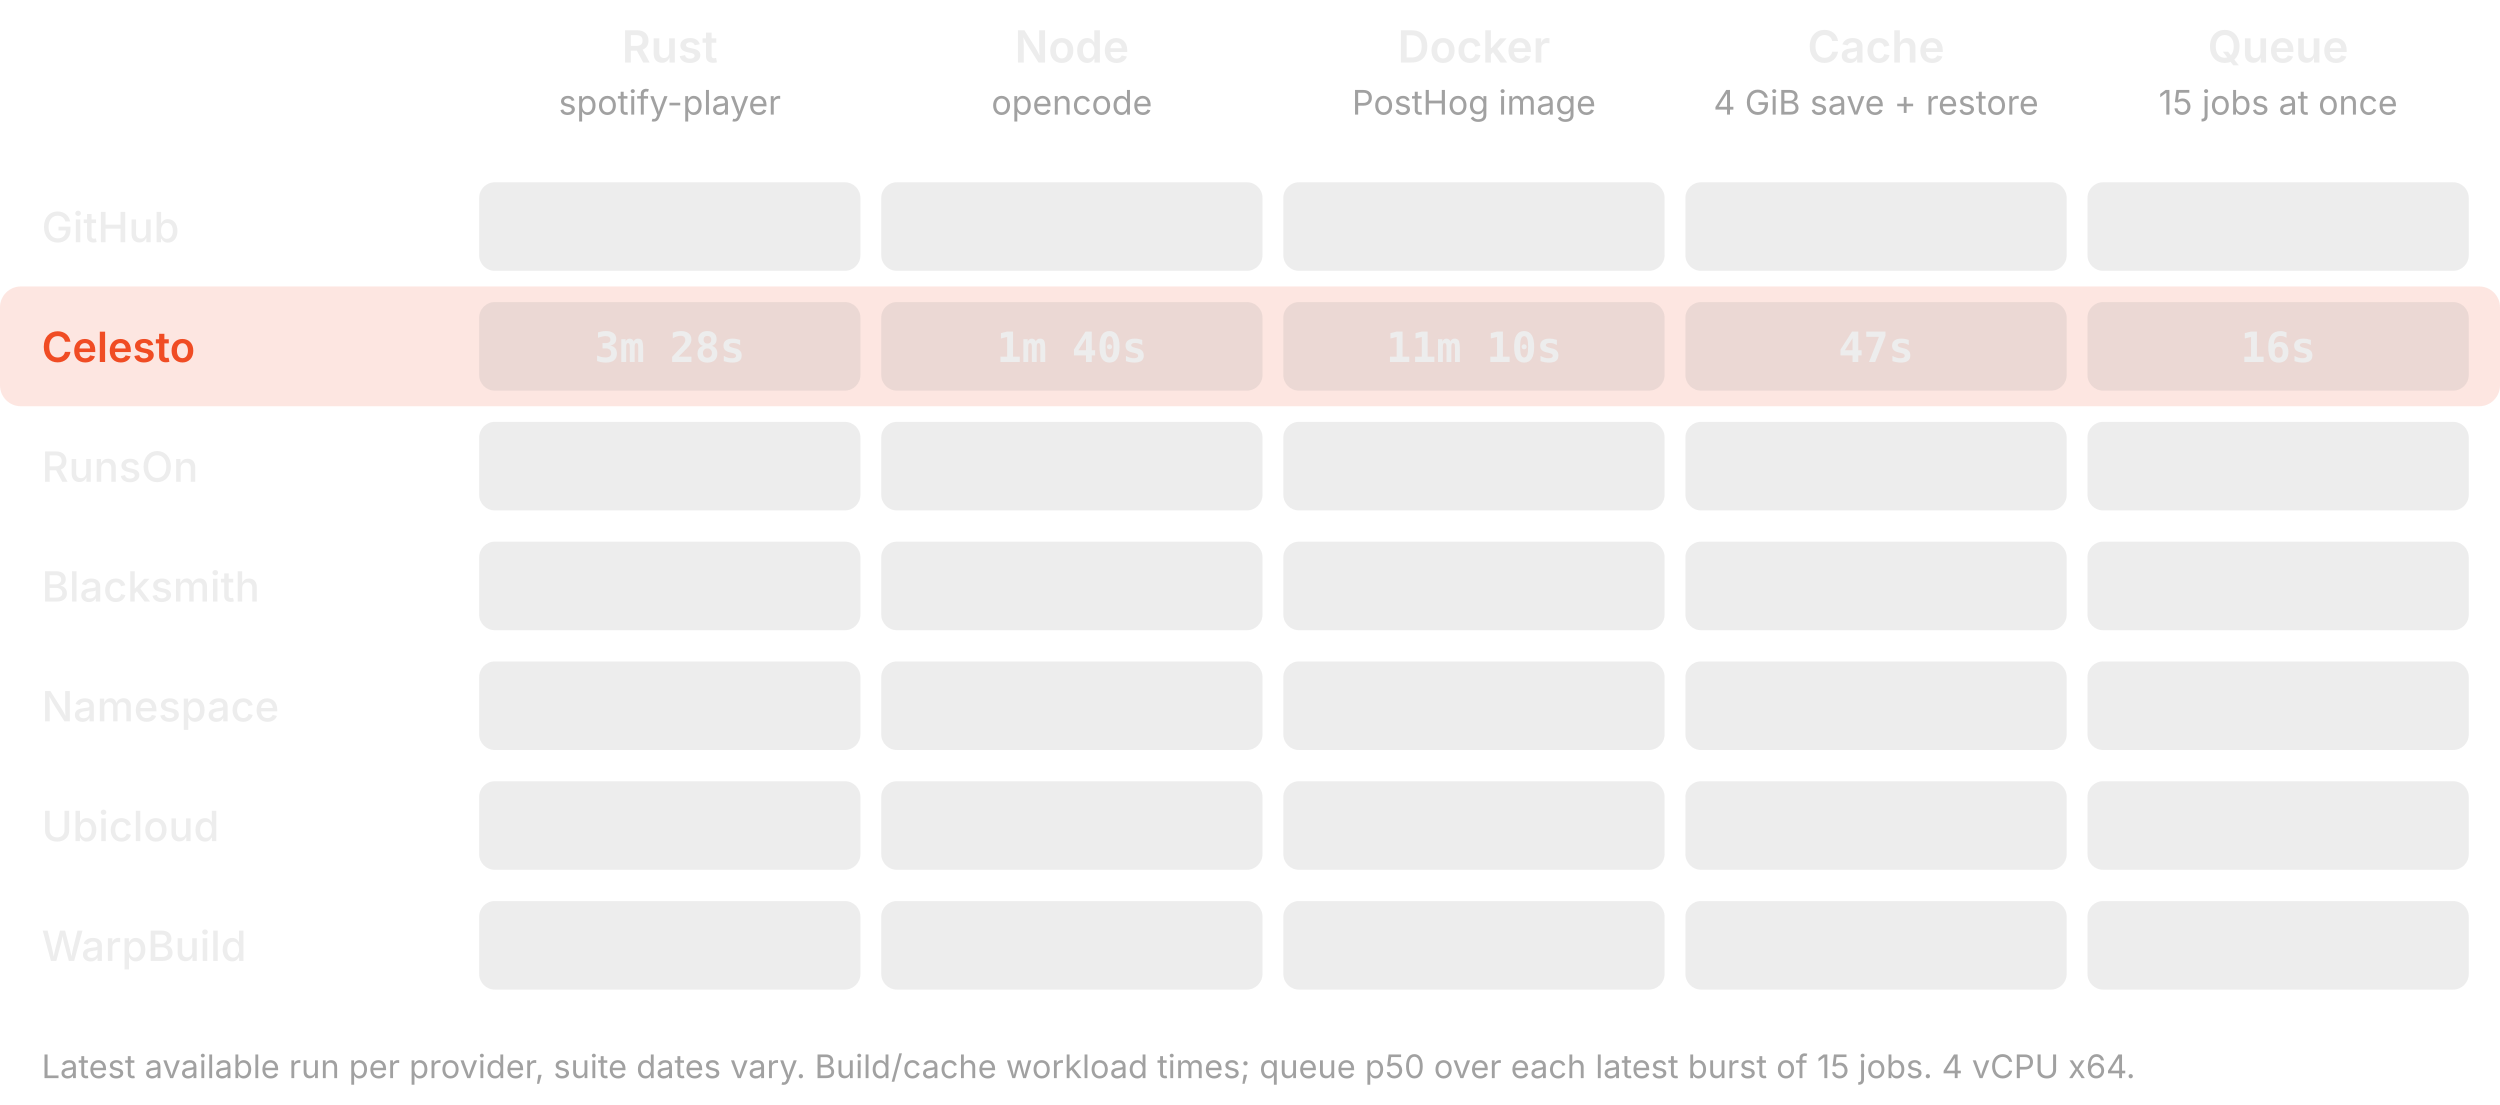
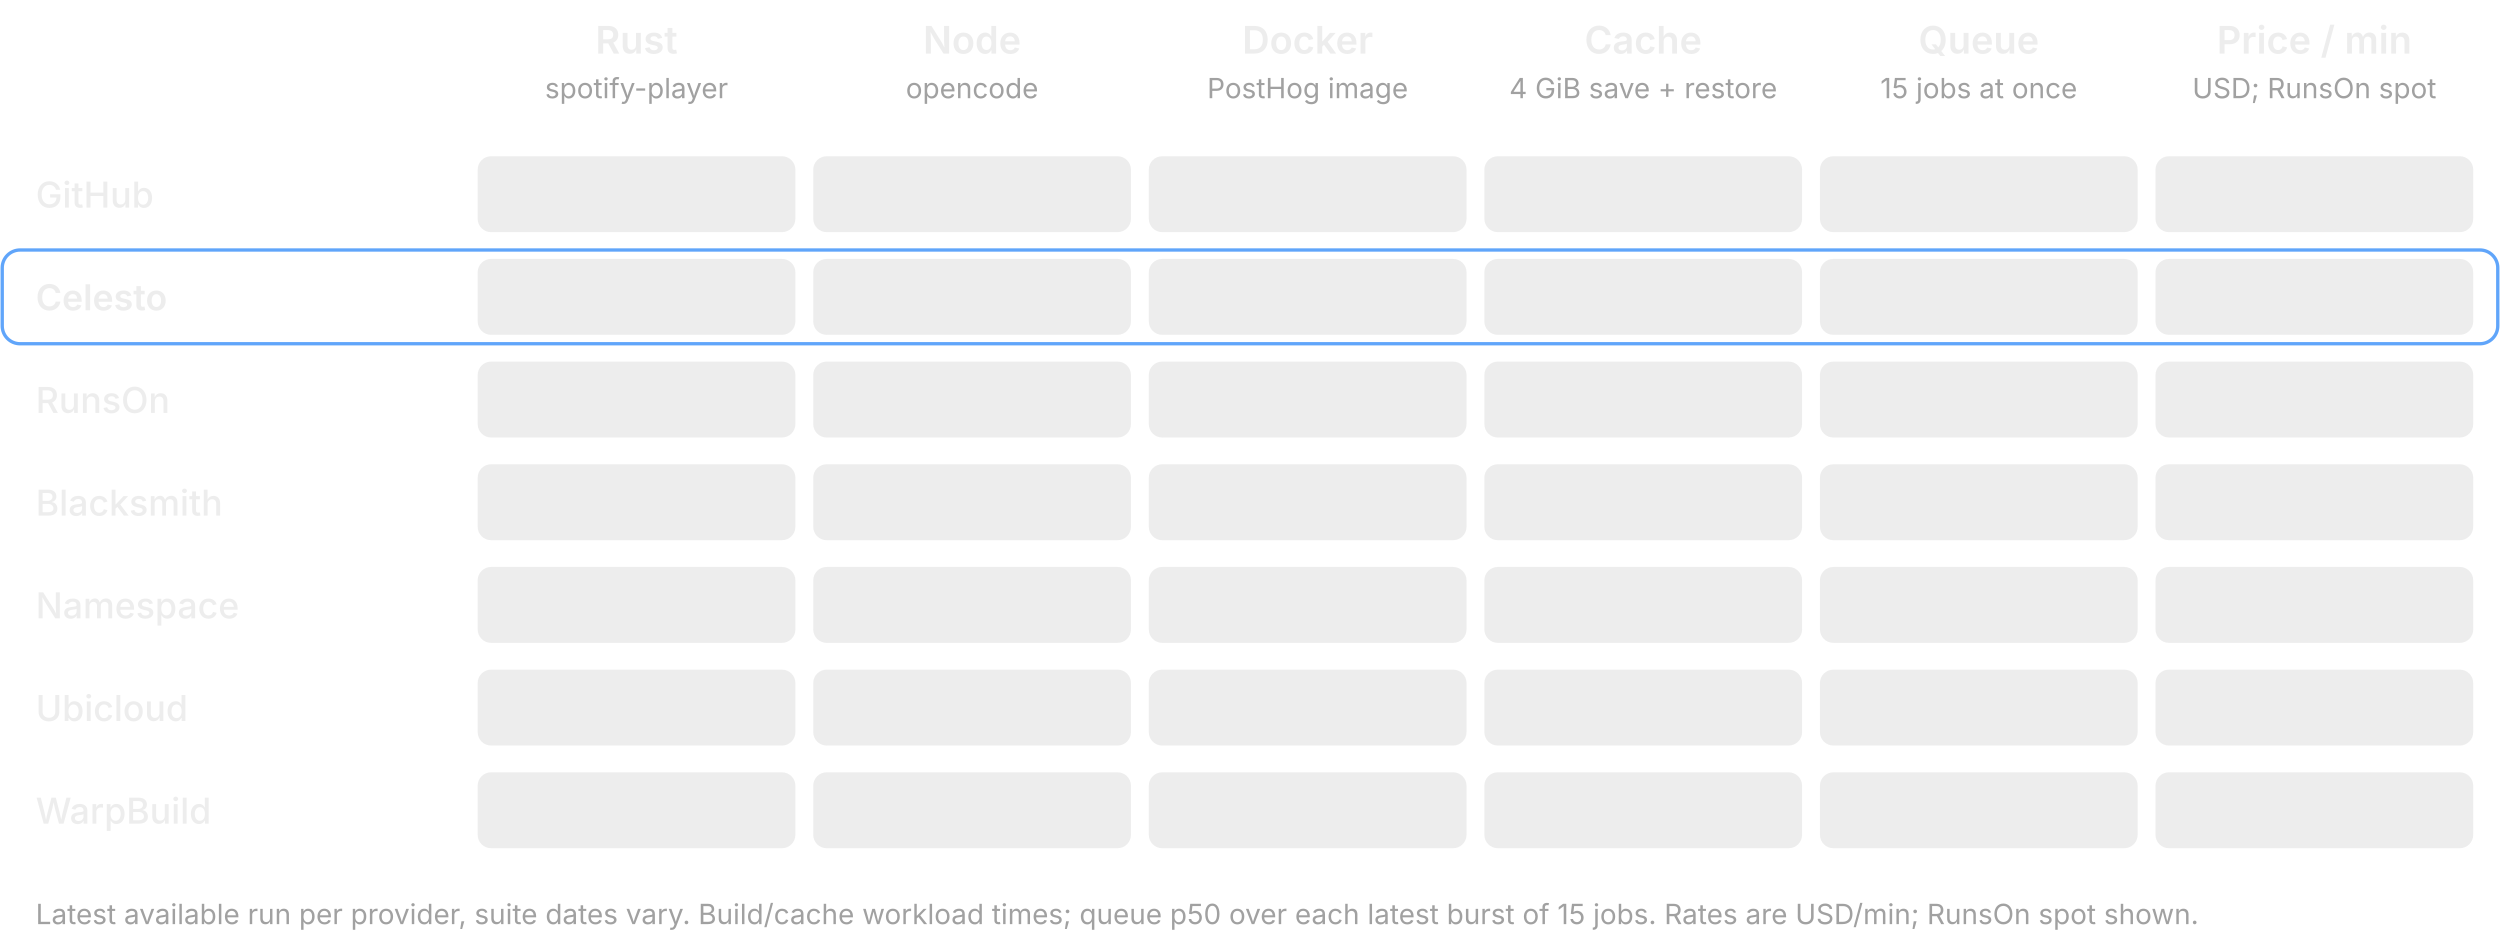
- <svg xmlns="http://www.w3.org/2000/svg" viewBox="0 0 960 424" font-family="Geist,Inter,-apple-system,BlinkMacSystemFont,Segoe UI,sans-serif">
-   <style>.t{fill:#ededed}.m{fill:#a1a1a1}.hl{fill:#F04C24;fill-opacity:.14}.n{fill:#8f8f8f;fill-opacity:.16}</style>
-   <text x="257.2" y="24" text-anchor="middle" font-size="17" font-weight="600" class="t">Rust</text>
-   <text x="257.2" y="44" text-anchor="middle" font-size="13" class="m">spotify-player</text>
-   <text x="411.6" y="24" text-anchor="middle" font-size="17" font-weight="600" class="t">Node</text>
-   <text x="411.6" y="44" text-anchor="middle" font-size="13" class="m">opencode</text>
-   <text x="566" y="24" text-anchor="middle" font-size="17" font-weight="600" class="t">Docker</text>
-   <text x="566" y="44" text-anchor="middle" font-size="13" class="m">PostHog image</text>
-   <text x="720.4" y="24" text-anchor="middle" font-size="17" font-weight="600" class="t">Cache</text>
-   <text x="720.4" y="44" text-anchor="middle" font-size="13" class="m">4 GiB save + restore</text>
-   <text x="874.8" y="24" text-anchor="middle" font-size="17" font-weight="600" class="t">Queue</text>
-   <text x="874.8" y="44" text-anchor="middle" font-size="13" class="m">15 jobs at once</text>
+ <svg xmlns="http://www.w3.org/2000/svg" viewBox="0 0 1120 424" font-family="Geist,Inter,-apple-system,BlinkMacSystemFont,Segoe UI,sans-serif">
+   <style>.t{fill:#ededed}.m{fill:#a1a1a1}.n{fill:#8f8f8f;fill-opacity:.16}</style>
+   <text x="285.167" y="24" text-anchor="middle" font-size="17" font-weight="600" class="t">Rust</text>
+   <text x="285.167" y="44" text-anchor="middle" font-size="12.5" class="m">spotify-player</text>
+   <text x="435.5" y="24" text-anchor="middle" font-size="17" font-weight="600" class="t">Node</text>
+   <text x="435.5" y="44" text-anchor="middle" font-size="12.5" class="m">opencode</text>
+   <text x="585.833" y="24" text-anchor="middle" font-size="17" font-weight="600" class="t">Docker</text>
+   <text x="585.833" y="44" text-anchor="middle" font-size="12.5" class="m">PostHog image</text>
+   <text x="736.167" y="24" text-anchor="middle" font-size="17" font-weight="600" class="t">Cache</text>
+   <text x="736.167" y="44" text-anchor="middle" font-size="12.5" class="m">4 GiB save + restore</text>
+   <text x="886.5" y="24" text-anchor="middle" font-size="17" font-weight="600" class="t">Queue</text>
+   <text x="886.5" y="44" text-anchor="middle" font-size="12.5" class="m">15 jobs at once</text>
+   <text x="1036.833" y="24" text-anchor="middle" font-size="17" font-weight="600" class="t">Price / min</text>
+   <text x="1036.833" y="44" text-anchor="middle" font-size="12.5" class="m">USD; RunsOn spot</text>
  <text x="16" y="93" font-size="16" font-weight="500" class="t">GitHub</text>
-   <rect x="184" y="70" width="146.4" height="34" rx="6" class="n" />
-   <text x="257.2" y="93" text-anchor="middle" font-size="16" font-weight="400" font-family="Geist Mono,SFMono-Regular,Menlo,Consolas,monospace" class="t">3m 35s</text>
-   <rect x="338.4" y="70" width="146.4" height="34" rx="6" class="n" />
-   <text x="411.6" y="93" text-anchor="middle" font-size="16" font-weight="400" font-family="Geist Mono,SFMono-Regular,Menlo,Consolas,monospace" class="t">1m 38s</text>
-   <rect x="492.8" y="70" width="146.4" height="34" rx="6" class="n" />
-   <text x="566" y="93" text-anchor="middle" font-size="16" font-weight="400" font-family="Geist Mono,SFMono-Regular,Menlo,Consolas,monospace" class="t">12m 59s</text>
-   <rect x="647.2" y="70" width="146.4" height="34" rx="6" class="n" />
-   <text x="720.4" y="93" text-anchor="middle" font-size="16" font-weight="400" font-family="Geist Mono,SFMono-Regular,Menlo,Consolas,monospace" class="t">1m 20s</text>
-   <rect x="801.6" y="70" width="146.4" height="34" rx="6" class="n" />
-   <text x="874.8" y="93" text-anchor="middle" font-size="16" font-weight="400" font-family="Geist Mono,SFMono-Regular,Menlo,Consolas,monospace" class="t">3s</text>
-   <rect x="0" y="110" width="960" height="46" rx="8" class="hl" />
-   <text x="16" y="139" font-size="16" font-weight="600" fill="#F04C24">Celesto</text>
-   <rect x="184" y="116" width="146.4" height="34" rx="6" class="n" />
-   <text x="257.2" y="139" text-anchor="middle" font-size="16" font-weight="600" font-family="Geist Mono,SFMono-Regular,Menlo,Consolas,monospace" class="t">3m 28s</text>
-   <rect x="338.4" y="116" width="146.4" height="34" rx="6" class="n" />
-   <text x="411.6" y="139" text-anchor="middle" font-size="16" font-weight="600" font-family="Geist Mono,SFMono-Regular,Menlo,Consolas,monospace" class="t">1m 40s</text>
-   <rect x="492.8" y="116" width="146.4" height="34" rx="6" class="n" />
-   <text x="566" y="139" text-anchor="middle" font-size="16" font-weight="600" font-family="Geist Mono,SFMono-Regular,Menlo,Consolas,monospace" class="t">11m 10s</text>
-   <rect x="647.2" y="116" width="146.4" height="34" rx="6" class="n" />
-   <text x="720.4" y="139" text-anchor="middle" font-size="16" font-weight="600" font-family="Geist Mono,SFMono-Regular,Menlo,Consolas,monospace" class="t">47s</text>
-   <rect x="801.6" y="116" width="146.4" height="34" rx="6" class="n" />
-   <text x="874.8" y="139" text-anchor="middle" font-size="16" font-weight="600" font-family="Geist Mono,SFMono-Regular,Menlo,Consolas,monospace" class="t">16s</text>
+   <rect x="214" y="70" width="142.333" height="34" rx="6" class="n" />
+   <text x="285.167" y="93" text-anchor="middle" font-size="16" font-weight="400" font-family="Geist Mono,SFMono-Regular,Menlo,Consolas,monospace" class="t">3m 35s</text>
+   <rect x="364.333" y="70" width="142.333" height="34" rx="6" class="n" />
+   <text x="435.5" y="93" text-anchor="middle" font-size="16" font-weight="400" font-family="Geist Mono,SFMono-Regular,Menlo,Consolas,monospace" class="t">1m 38s</text>
+   <rect x="514.667" y="70" width="142.333" height="34" rx="6" class="n" />
+   <text x="585.833" y="93" text-anchor="middle" font-size="16" font-weight="400" font-family="Geist Mono,SFMono-Regular,Menlo,Consolas,monospace" class="t">12m 59s</text>
+   <rect x="665" y="70" width="142.333" height="34" rx="6" class="n" />
+   <text x="736.167" y="93" text-anchor="middle" font-size="16" font-weight="400" font-family="Geist Mono,SFMono-Regular,Menlo,Consolas,monospace" class="t">1m 20s</text>
+   <rect x="815.333" y="70" width="142.333" height="34" rx="6" class="n" />
+   <text x="886.5" y="93" text-anchor="middle" font-size="16" font-weight="400" font-family="Geist Mono,SFMono-Regular,Menlo,Consolas,monospace" class="t">3s</text>
+   <rect x="965.667" y="70" width="142.333" height="34" rx="6" class="n" />
+   <text x="1036.833" y="93" text-anchor="middle" font-size="13.5" font-weight="400" font-family="Geist Mono,SFMono-Regular,Menlo,Consolas,monospace" class="t">$0.0120</text>
+   <rect x="1" y="112" width="1118" height="42" rx="8" fill="none" stroke="#60A5FA" stroke-width="1.5" />
+   <text x="16" y="139" font-size="16" font-weight="600" class="t">Celesto</text>
+   <rect x="214" y="116" width="142.333" height="34" rx="6" class="n" />
+   <text x="285.167" y="139" text-anchor="middle" font-size="16" font-weight="600" font-family="Geist Mono,SFMono-Regular,Menlo,Consolas,monospace" class="t">3m 28s</text>
+   <rect x="364.333" y="116" width="142.333" height="34" rx="6" class="n" />
+   <text x="435.5" y="139" text-anchor="middle" font-size="16" font-weight="600" font-family="Geist Mono,SFMono-Regular,Menlo,Consolas,monospace" class="t">1m 40s</text>
+   <rect x="514.667" y="116" width="142.333" height="34" rx="6" class="n" />
+   <text x="585.833" y="139" text-anchor="middle" font-size="16" font-weight="600" font-family="Geist Mono,SFMono-Regular,Menlo,Consolas,monospace" class="t">11m 10s</text>
+   <rect x="665" y="116" width="142.333" height="34" rx="6" class="n" />
+   <text x="736.167" y="139" text-anchor="middle" font-size="16" font-weight="600" font-family="Geist Mono,SFMono-Regular,Menlo,Consolas,monospace" class="t">47s</text>
+   <rect x="815.333" y="116" width="142.333" height="34" rx="6" class="n" />
+   <text x="886.5" y="139" text-anchor="middle" font-size="16" font-weight="600" font-family="Geist Mono,SFMono-Regular,Menlo,Consolas,monospace" class="t">16s</text>
+   <rect x="965.667" y="116" width="142.333" height="34" rx="6" class="n" />
+   <text x="1036.833" y="139" text-anchor="middle" font-size="13.5" font-weight="600" font-family="Geist Mono,SFMono-Regular,Menlo,Consolas,monospace" class="t">$0.00133333</text>
  <text x="16" y="185" font-size="16" font-weight="500" class="t">RunsOn</text>
-   <rect x="184" y="162" width="146.4" height="34" rx="6" class="n" />
-   <text x="257.2" y="185" text-anchor="middle" font-size="16" font-weight="400" font-family="Geist Mono,SFMono-Regular,Menlo,Consolas,monospace" class="t">1m 48s</text>
-   <rect x="338.4" y="162" width="146.4" height="34" rx="6" class="n" />
-   <text x="411.6" y="185" text-anchor="middle" font-size="16" font-weight="400" font-family="Geist Mono,SFMono-Regular,Menlo,Consolas,monospace" class="t">1m 03s</text>
-   <rect x="492.8" y="162" width="146.4" height="34" rx="6" class="n" />
-   <text x="566" y="185" text-anchor="middle" font-size="16" font-weight="400" font-family="Geist Mono,SFMono-Regular,Menlo,Consolas,monospace" class="t">9m 00s</text>
-   <rect x="647.2" y="162" width="146.4" height="34" rx="6" class="n" />
-   <text x="720.4" y="185" text-anchor="middle" font-size="16" font-weight="400" font-family="Geist Mono,SFMono-Regular,Menlo,Consolas,monospace" class="t">33s</text>
-   <rect x="801.6" y="162" width="146.4" height="34" rx="6" class="n" />
-   <text x="874.8" y="185" text-anchor="middle" font-size="16" font-weight="400" font-family="Geist Mono,SFMono-Regular,Menlo,Consolas,monospace" class="t">17s</text>
+   <rect x="214" y="162" width="142.333" height="34" rx="6" class="n" />
+   <text x="285.167" y="185" text-anchor="middle" font-size="16" font-weight="400" font-family="Geist Mono,SFMono-Regular,Menlo,Consolas,monospace" class="t">1m 48s</text>
+   <rect x="364.333" y="162" width="142.333" height="34" rx="6" class="n" />
+   <text x="435.5" y="185" text-anchor="middle" font-size="16" font-weight="400" font-family="Geist Mono,SFMono-Regular,Menlo,Consolas,monospace" class="t">1m 03s</text>
+   <rect x="514.667" y="162" width="142.333" height="34" rx="6" class="n" />
+   <text x="585.833" y="185" text-anchor="middle" font-size="16" font-weight="400" font-family="Geist Mono,SFMono-Regular,Menlo,Consolas,monospace" class="t">9m 00s</text>
+   <rect x="665" y="162" width="142.333" height="34" rx="6" class="n" />
+   <text x="736.167" y="185" text-anchor="middle" font-size="16" font-weight="400" font-family="Geist Mono,SFMono-Regular,Menlo,Consolas,monospace" class="t">33s</text>
+   <rect x="815.333" y="162" width="142.333" height="34" rx="6" class="n" />
+   <text x="886.5" y="185" text-anchor="middle" font-size="16" font-weight="400" font-family="Geist Mono,SFMono-Regular,Menlo,Consolas,monospace" class="t">17s</text>
+   <rect x="965.667" y="162" width="142.333" height="34" rx="6" class="n" />
+   <text x="1036.833" y="185" text-anchor="middle" font-size="13.5" font-weight="400" font-family="Geist Mono,SFMono-Regular,Menlo,Consolas,monospace" class="t">$0.0012 spot</text>
  <text x="16" y="231" font-size="16" font-weight="500" class="t">Blacksmith</text>
-   <rect x="184" y="208" width="146.4" height="34" rx="6" class="n" />
-   <text x="257.2" y="231" text-anchor="middle" font-size="16" font-weight="400" font-family="Geist Mono,SFMono-Regular,Menlo,Consolas,monospace" class="t">2m 02s</text>
-   <rect x="338.4" y="208" width="146.4" height="34" rx="6" class="n" />
-   <text x="411.6" y="231" text-anchor="middle" font-size="16" font-weight="400" font-family="Geist Mono,SFMono-Regular,Menlo,Consolas,monospace" class="t">50s</text>
-   <rect x="492.8" y="208" width="146.4" height="34" rx="6" class="n" />
-   <text x="566" y="231" text-anchor="middle" font-size="16" font-weight="400" font-family="Geist Mono,SFMono-Regular,Menlo,Consolas,monospace" class="t">5m 52s</text>
-   <rect x="647.2" y="208" width="146.4" height="34" rx="6" class="n" />
-   <text x="720.4" y="231" text-anchor="middle" font-size="16" font-weight="400" font-family="Geist Mono,SFMono-Regular,Menlo,Consolas,monospace" class="t">17s</text>
-   <rect x="801.6" y="208" width="146.4" height="34" rx="6" class="n" />
-   <text x="874.8" y="231" text-anchor="middle" font-size="16" font-weight="400" font-family="Geist Mono,SFMono-Regular,Menlo,Consolas,monospace" class="t">11s</text>
+   <rect x="214" y="208" width="142.333" height="34" rx="6" class="n" />
+   <text x="285.167" y="231" text-anchor="middle" font-size="16" font-weight="400" font-family="Geist Mono,SFMono-Regular,Menlo,Consolas,monospace" class="t">2m 02s</text>
+   <rect x="364.333" y="208" width="142.333" height="34" rx="6" class="n" />
+   <text x="435.5" y="231" text-anchor="middle" font-size="16" font-weight="400" font-family="Geist Mono,SFMono-Regular,Menlo,Consolas,monospace" class="t">50s</text>
+   <rect x="514.667" y="208" width="142.333" height="34" rx="6" class="n" />
+   <text x="585.833" y="231" text-anchor="middle" font-size="16" font-weight="400" font-family="Geist Mono,SFMono-Regular,Menlo,Consolas,monospace" class="t">5m 52s</text>
+   <rect x="665" y="208" width="142.333" height="34" rx="6" class="n" />
+   <text x="736.167" y="231" text-anchor="middle" font-size="16" font-weight="400" font-family="Geist Mono,SFMono-Regular,Menlo,Consolas,monospace" class="t">17s</text>
+   <rect x="815.333" y="208" width="142.333" height="34" rx="6" class="n" />
+   <text x="886.5" y="231" text-anchor="middle" font-size="16" font-weight="400" font-family="Geist Mono,SFMono-Regular,Menlo,Consolas,monospace" class="t">11s</text>
+   <rect x="965.667" y="208" width="142.333" height="34" rx="6" class="n" />
+   <text x="1036.833" y="231" text-anchor="middle" font-size="13.5" font-weight="400" font-family="Geist Mono,SFMono-Regular,Menlo,Consolas,monospace" class="t">$0.0080</text>
  <text x="16" y="277" font-size="16" font-weight="500" class="t">Namespace</text>
-   <rect x="184" y="254" width="146.4" height="34" rx="6" class="n" />
-   <text x="257.2" y="277" text-anchor="middle" font-size="16" font-weight="400" font-family="Geist Mono,SFMono-Regular,Menlo,Consolas,monospace" class="t">1m 31s</text>
-   <rect x="338.4" y="254" width="146.4" height="34" rx="6" class="n" />
-   <text x="411.6" y="277" text-anchor="middle" font-size="16" font-weight="400" font-family="Geist Mono,SFMono-Regular,Menlo,Consolas,monospace" class="t">44s</text>
-   <rect x="492.8" y="254" width="146.4" height="34" rx="6" class="n" />
-   <text x="566" y="277" text-anchor="middle" font-size="16" font-weight="400" font-family="Geist Mono,SFMono-Regular,Menlo,Consolas,monospace" class="t">4m 38s</text>
-   <rect x="647.2" y="254" width="146.4" height="34" rx="6" class="n" />
-   <text x="720.4" y="277" text-anchor="middle" font-size="16" font-weight="400" font-family="Geist Mono,SFMono-Regular,Menlo,Consolas,monospace" class="t">47s</text>
-   <rect x="801.6" y="254" width="146.4" height="34" rx="6" class="n" />
-   <text x="874.8" y="277" text-anchor="middle" font-size="16" font-weight="400" font-family="Geist Mono,SFMono-Regular,Menlo,Consolas,monospace" class="t">9s</text>
+   <rect x="214" y="254" width="142.333" height="34" rx="6" class="n" />
+   <text x="285.167" y="277" text-anchor="middle" font-size="16" font-weight="400" font-family="Geist Mono,SFMono-Regular,Menlo,Consolas,monospace" class="t">1m 31s</text>
+   <rect x="364.333" y="254" width="142.333" height="34" rx="6" class="n" />
+   <text x="435.5" y="277" text-anchor="middle" font-size="16" font-weight="400" font-family="Geist Mono,SFMono-Regular,Menlo,Consolas,monospace" class="t">44s</text>
+   <rect x="514.667" y="254" width="142.333" height="34" rx="6" class="n" />
+   <text x="585.833" y="277" text-anchor="middle" font-size="16" font-weight="400" font-family="Geist Mono,SFMono-Regular,Menlo,Consolas,monospace" class="t">4m 38s</text>
+   <rect x="665" y="254" width="142.333" height="34" rx="6" class="n" />
+   <text x="736.167" y="277" text-anchor="middle" font-size="16" font-weight="400" font-family="Geist Mono,SFMono-Regular,Menlo,Consolas,monospace" class="t">47s</text>
+   <rect x="815.333" y="254" width="142.333" height="34" rx="6" class="n" />
+   <text x="886.5" y="277" text-anchor="middle" font-size="16" font-weight="400" font-family="Geist Mono,SFMono-Regular,Menlo,Consolas,monospace" class="t">9s</text>
+   <rect x="965.667" y="254" width="142.333" height="34" rx="6" class="n" />
+   <text x="1036.833" y="277" text-anchor="middle" font-size="13.5" font-weight="400" font-family="Geist Mono,SFMono-Regular,Menlo,Consolas,monospace" class="t">$0.0120*</text>
  <text x="16" y="323" font-size="16" font-weight="500" class="t">Ubicloud</text>
-   <rect x="184" y="300" width="146.4" height="34" rx="6" class="n" />
-   <text x="257.2" y="323" text-anchor="middle" font-size="16" font-weight="400" font-family="Geist Mono,SFMono-Regular,Menlo,Consolas,monospace" class="t">3m 04s</text>
-   <rect x="338.4" y="300" width="146.4" height="34" rx="6" class="n" />
-   <text x="411.6" y="323" text-anchor="middle" font-size="16" font-weight="400" font-family="Geist Mono,SFMono-Regular,Menlo,Consolas,monospace" class="t">1m 29s</text>
-   <rect x="492.8" y="300" width="146.4" height="34" rx="6" class="n" />
-   <text x="566" y="323" text-anchor="middle" font-size="16" font-weight="400" font-family="Geist Mono,SFMono-Regular,Menlo,Consolas,monospace" class="t">13m 11s</text>
-   <rect x="647.2" y="300" width="146.4" height="34" rx="6" class="n" />
-   <text x="720.4" y="323" text-anchor="middle" font-size="16" font-weight="400" font-family="Geist Mono,SFMono-Regular,Menlo,Consolas,monospace" class="t">1m 48s</text>
-   <rect x="801.6" y="300" width="146.4" height="34" rx="6" class="n" />
-   <text x="874.8" y="323" text-anchor="middle" font-size="16" font-weight="400" font-family="Geist Mono,SFMono-Regular,Menlo,Consolas,monospace" class="t">50s</text>
+   <rect x="214" y="300" width="142.333" height="34" rx="6" class="n" />
+   <text x="285.167" y="323" text-anchor="middle" font-size="16" font-weight="400" font-family="Geist Mono,SFMono-Regular,Menlo,Consolas,monospace" class="t">3m 04s</text>
+   <rect x="364.333" y="300" width="142.333" height="34" rx="6" class="n" />
+   <text x="435.5" y="323" text-anchor="middle" font-size="16" font-weight="400" font-family="Geist Mono,SFMono-Regular,Menlo,Consolas,monospace" class="t">1m 29s</text>
+   <rect x="514.667" y="300" width="142.333" height="34" rx="6" class="n" />
+   <text x="585.833" y="323" text-anchor="middle" font-size="16" font-weight="400" font-family="Geist Mono,SFMono-Regular,Menlo,Consolas,monospace" class="t">13m 11s</text>
+   <rect x="665" y="300" width="142.333" height="34" rx="6" class="n" />
+   <text x="736.167" y="323" text-anchor="middle" font-size="16" font-weight="400" font-family="Geist Mono,SFMono-Regular,Menlo,Consolas,monospace" class="t">1m 48s</text>
+   <rect x="815.333" y="300" width="142.333" height="34" rx="6" class="n" />
+   <text x="886.5" y="323" text-anchor="middle" font-size="16" font-weight="400" font-family="Geist Mono,SFMono-Regular,Menlo,Consolas,monospace" class="t">50s</text>
+   <rect x="965.667" y="300" width="142.333" height="34" rx="6" class="n" />
+   <text x="1036.833" y="323" text-anchor="middle" font-size="13.5" font-weight="400" font-family="Geist Mono,SFMono-Regular,Menlo,Consolas,monospace" class="t">$0.0025</text>
  <text x="16" y="369" font-size="16" font-weight="500" class="t">WarpBuild</text>
-   <rect x="184" y="346" width="146.4" height="34" rx="6" class="n" />
-   <text x="257.2" y="369" text-anchor="middle" font-size="16" font-weight="400" font-family="Geist Mono,SFMono-Regular,Menlo,Consolas,monospace" class="t">2m 35s</text>
-   <rect x="338.4" y="346" width="146.4" height="34" rx="6" class="n" />
-   <text x="411.6" y="369" text-anchor="middle" font-size="16" font-weight="400" font-family="Geist Mono,SFMono-Regular,Menlo,Consolas,monospace" class="t">1m 27s</text>
-   <rect x="492.8" y="346" width="146.4" height="34" rx="6" class="n" />
-   <text x="566" y="369" text-anchor="middle" font-size="16" font-weight="400" font-family="Geist Mono,SFMono-Regular,Menlo,Consolas,monospace" class="t">7m 26s</text>
-   <rect x="647.2" y="346" width="146.4" height="34" rx="6" class="n" />
-   <text x="720.4" y="369" text-anchor="middle" font-size="16" font-weight="400" font-family="Geist Mono,SFMono-Regular,Menlo,Consolas,monospace" class="t">32s</text>
-   <rect x="801.6" y="346" width="146.4" height="34" rx="6" class="n" />
-   <text x="874.8" y="369" text-anchor="middle" font-size="16" font-weight="400" font-family="Geist Mono,SFMono-Regular,Menlo,Consolas,monospace" class="t">10s</text>
-   <text x="16" y="414" font-size="12.5" class="m">Latest available run per provider, suite dates vary. Build/cache workload times; queue p50 over each latest burst of 15 jobs. 4 vCPU x64.</text>
+   <rect x="214" y="346" width="142.333" height="34" rx="6" class="n" />
+   <text x="285.167" y="369" text-anchor="middle" font-size="16" font-weight="400" font-family="Geist Mono,SFMono-Regular,Menlo,Consolas,monospace" class="t">2m 35s</text>
+   <rect x="364.333" y="346" width="142.333" height="34" rx="6" class="n" />
+   <text x="435.5" y="369" text-anchor="middle" font-size="16" font-weight="400" font-family="Geist Mono,SFMono-Regular,Menlo,Consolas,monospace" class="t">1m 27s</text>
+   <rect x="514.667" y="346" width="142.333" height="34" rx="6" class="n" />
+   <text x="585.833" y="369" text-anchor="middle" font-size="16" font-weight="400" font-family="Geist Mono,SFMono-Regular,Menlo,Consolas,monospace" class="t">7m 26s</text>
+   <rect x="665" y="346" width="142.333" height="34" rx="6" class="n" />
+   <text x="736.167" y="369" text-anchor="middle" font-size="16" font-weight="400" font-family="Geist Mono,SFMono-Regular,Menlo,Consolas,monospace" class="t">32s</text>
+   <rect x="815.333" y="346" width="142.333" height="34" rx="6" class="n" />
+   <text x="886.5" y="369" text-anchor="middle" font-size="16" font-weight="400" font-family="Geist Mono,SFMono-Regular,Menlo,Consolas,monospace" class="t">10s</text>
+   <rect x="965.667" y="346" width="142.333" height="34" rx="6" class="n" />
+   <text x="1036.833" y="369" text-anchor="middle" font-size="13.5" font-weight="400" font-family="Geist Mono,SFMono-Regular,Menlo,Consolas,monospace" class="t">$0.0080</text>
+   <text x="16" y="414" font-size="12.5" class="m">Latest available run per provider, suite dates vary. Build/cache workload times; queue p50 over each latest burst of 15 jobs. Rates are USD/min; RunsOn spot shown.</text>
</svg>
